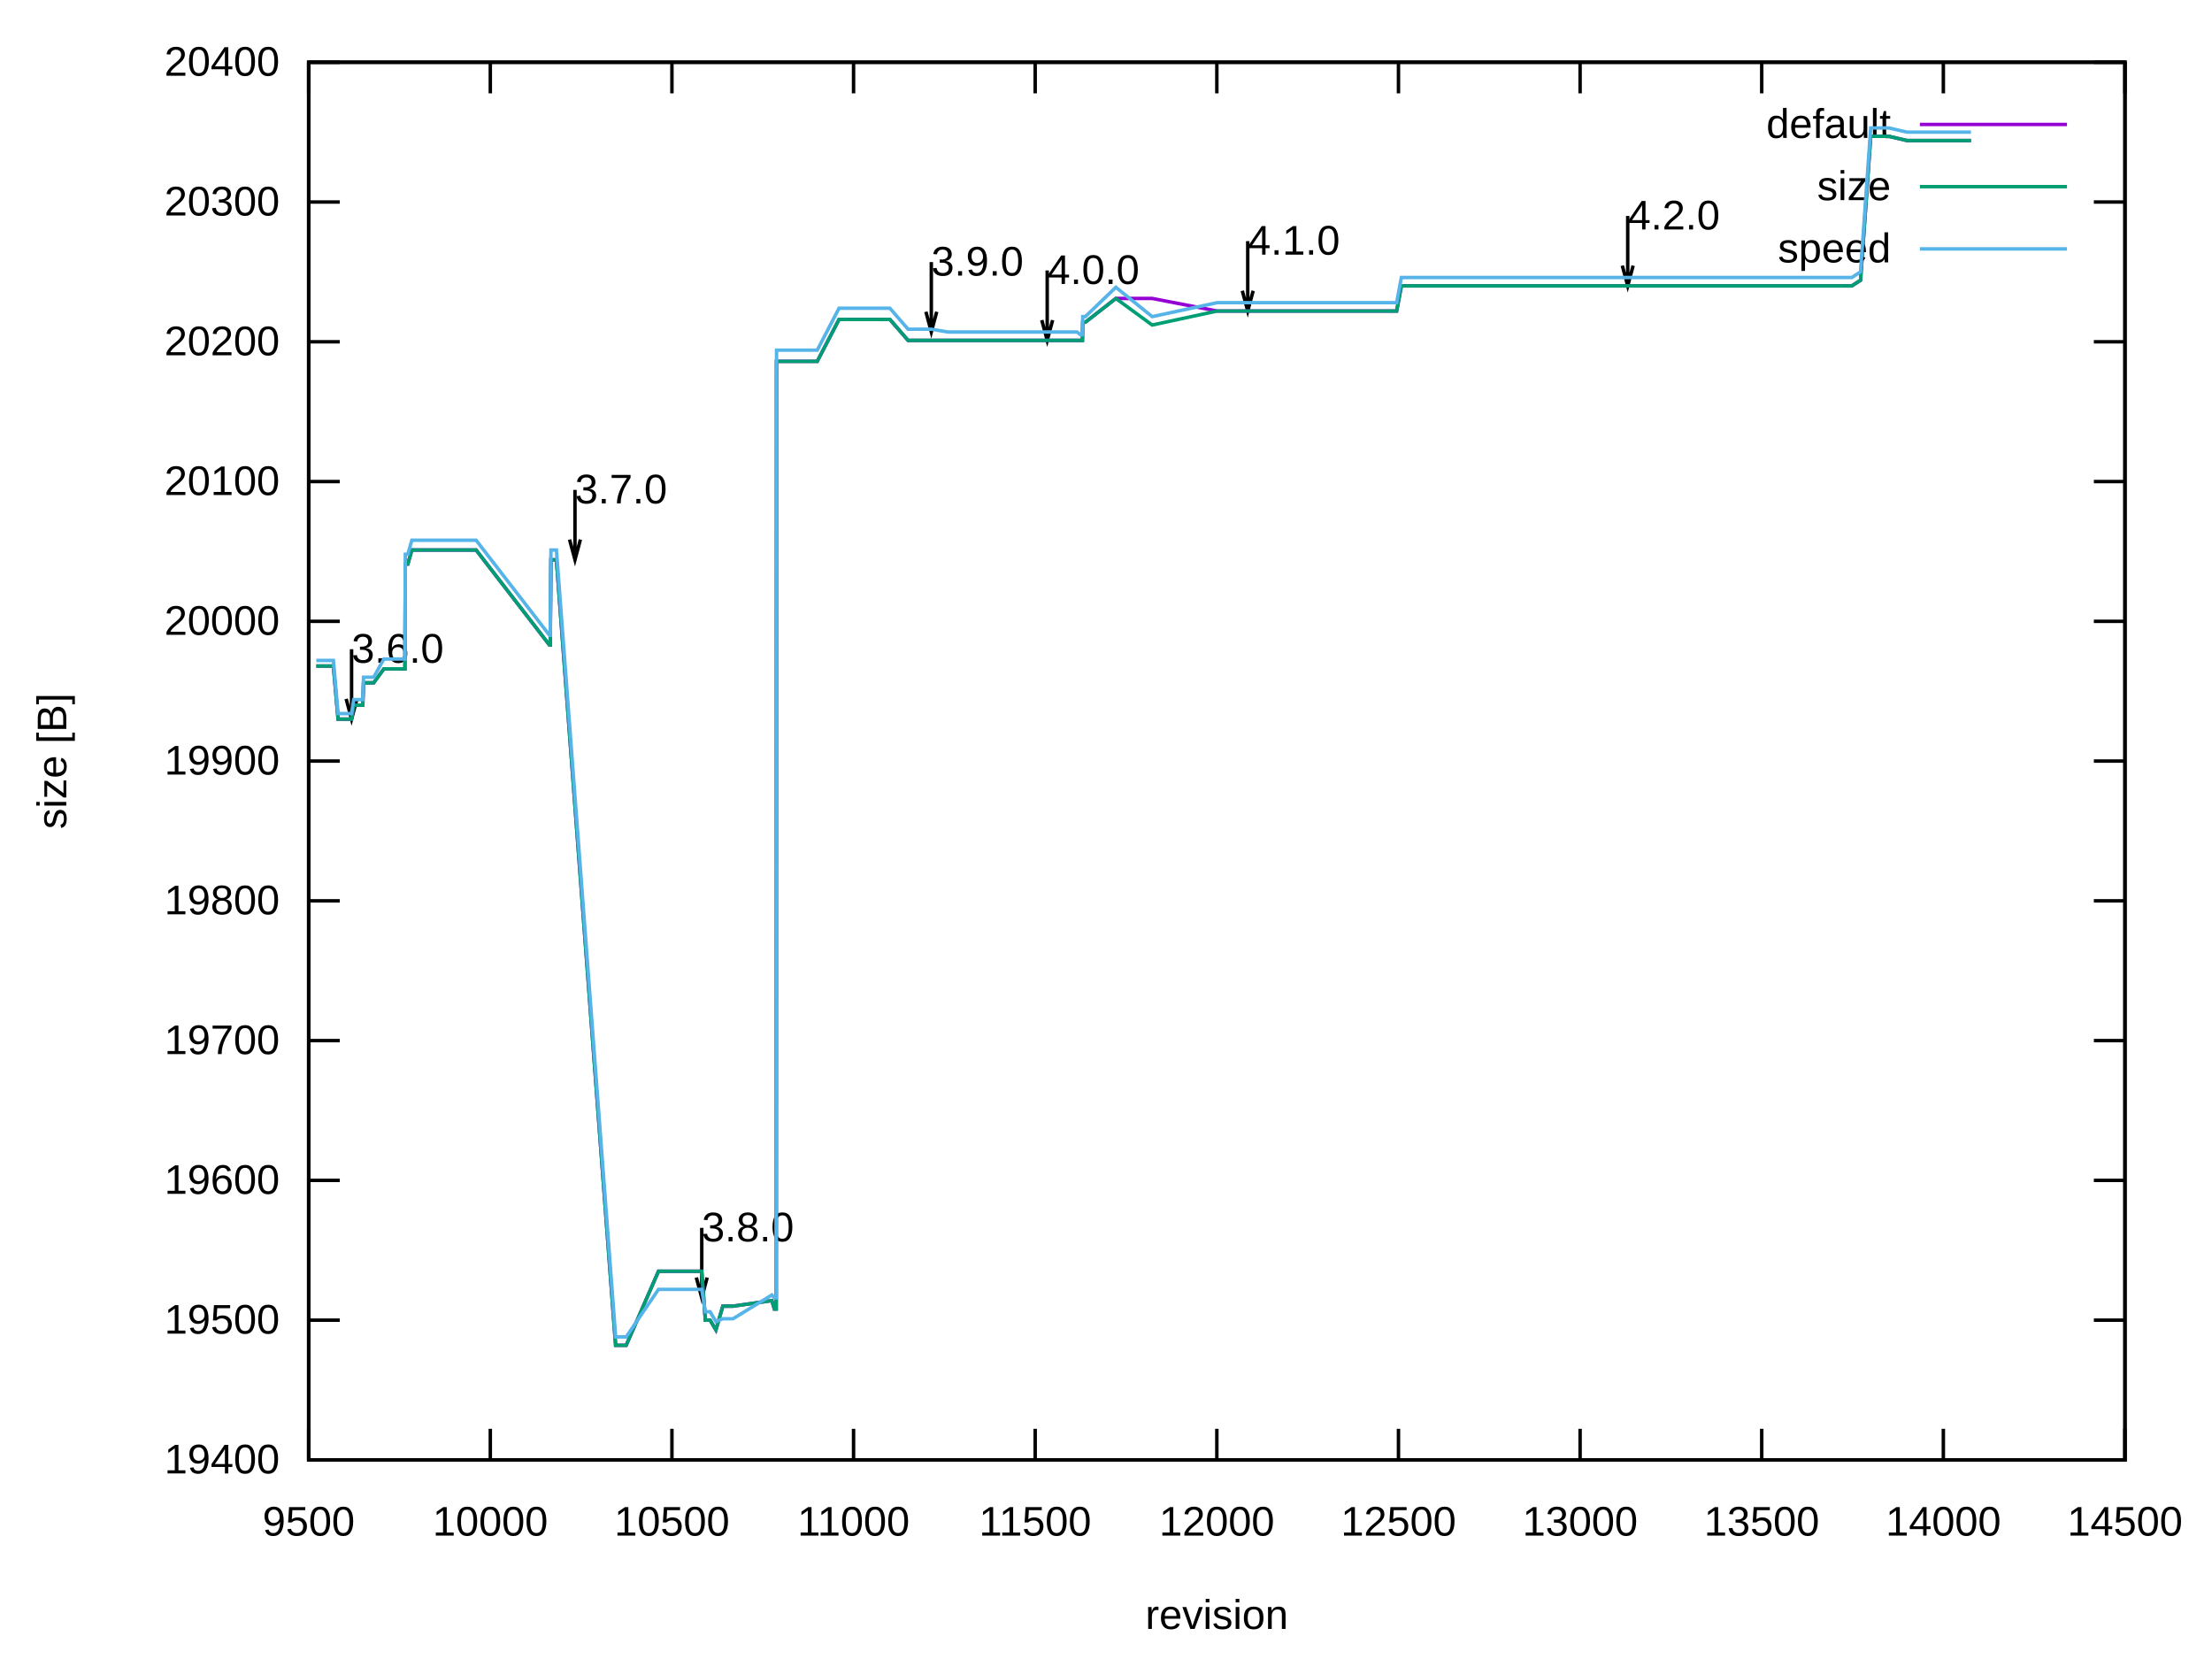
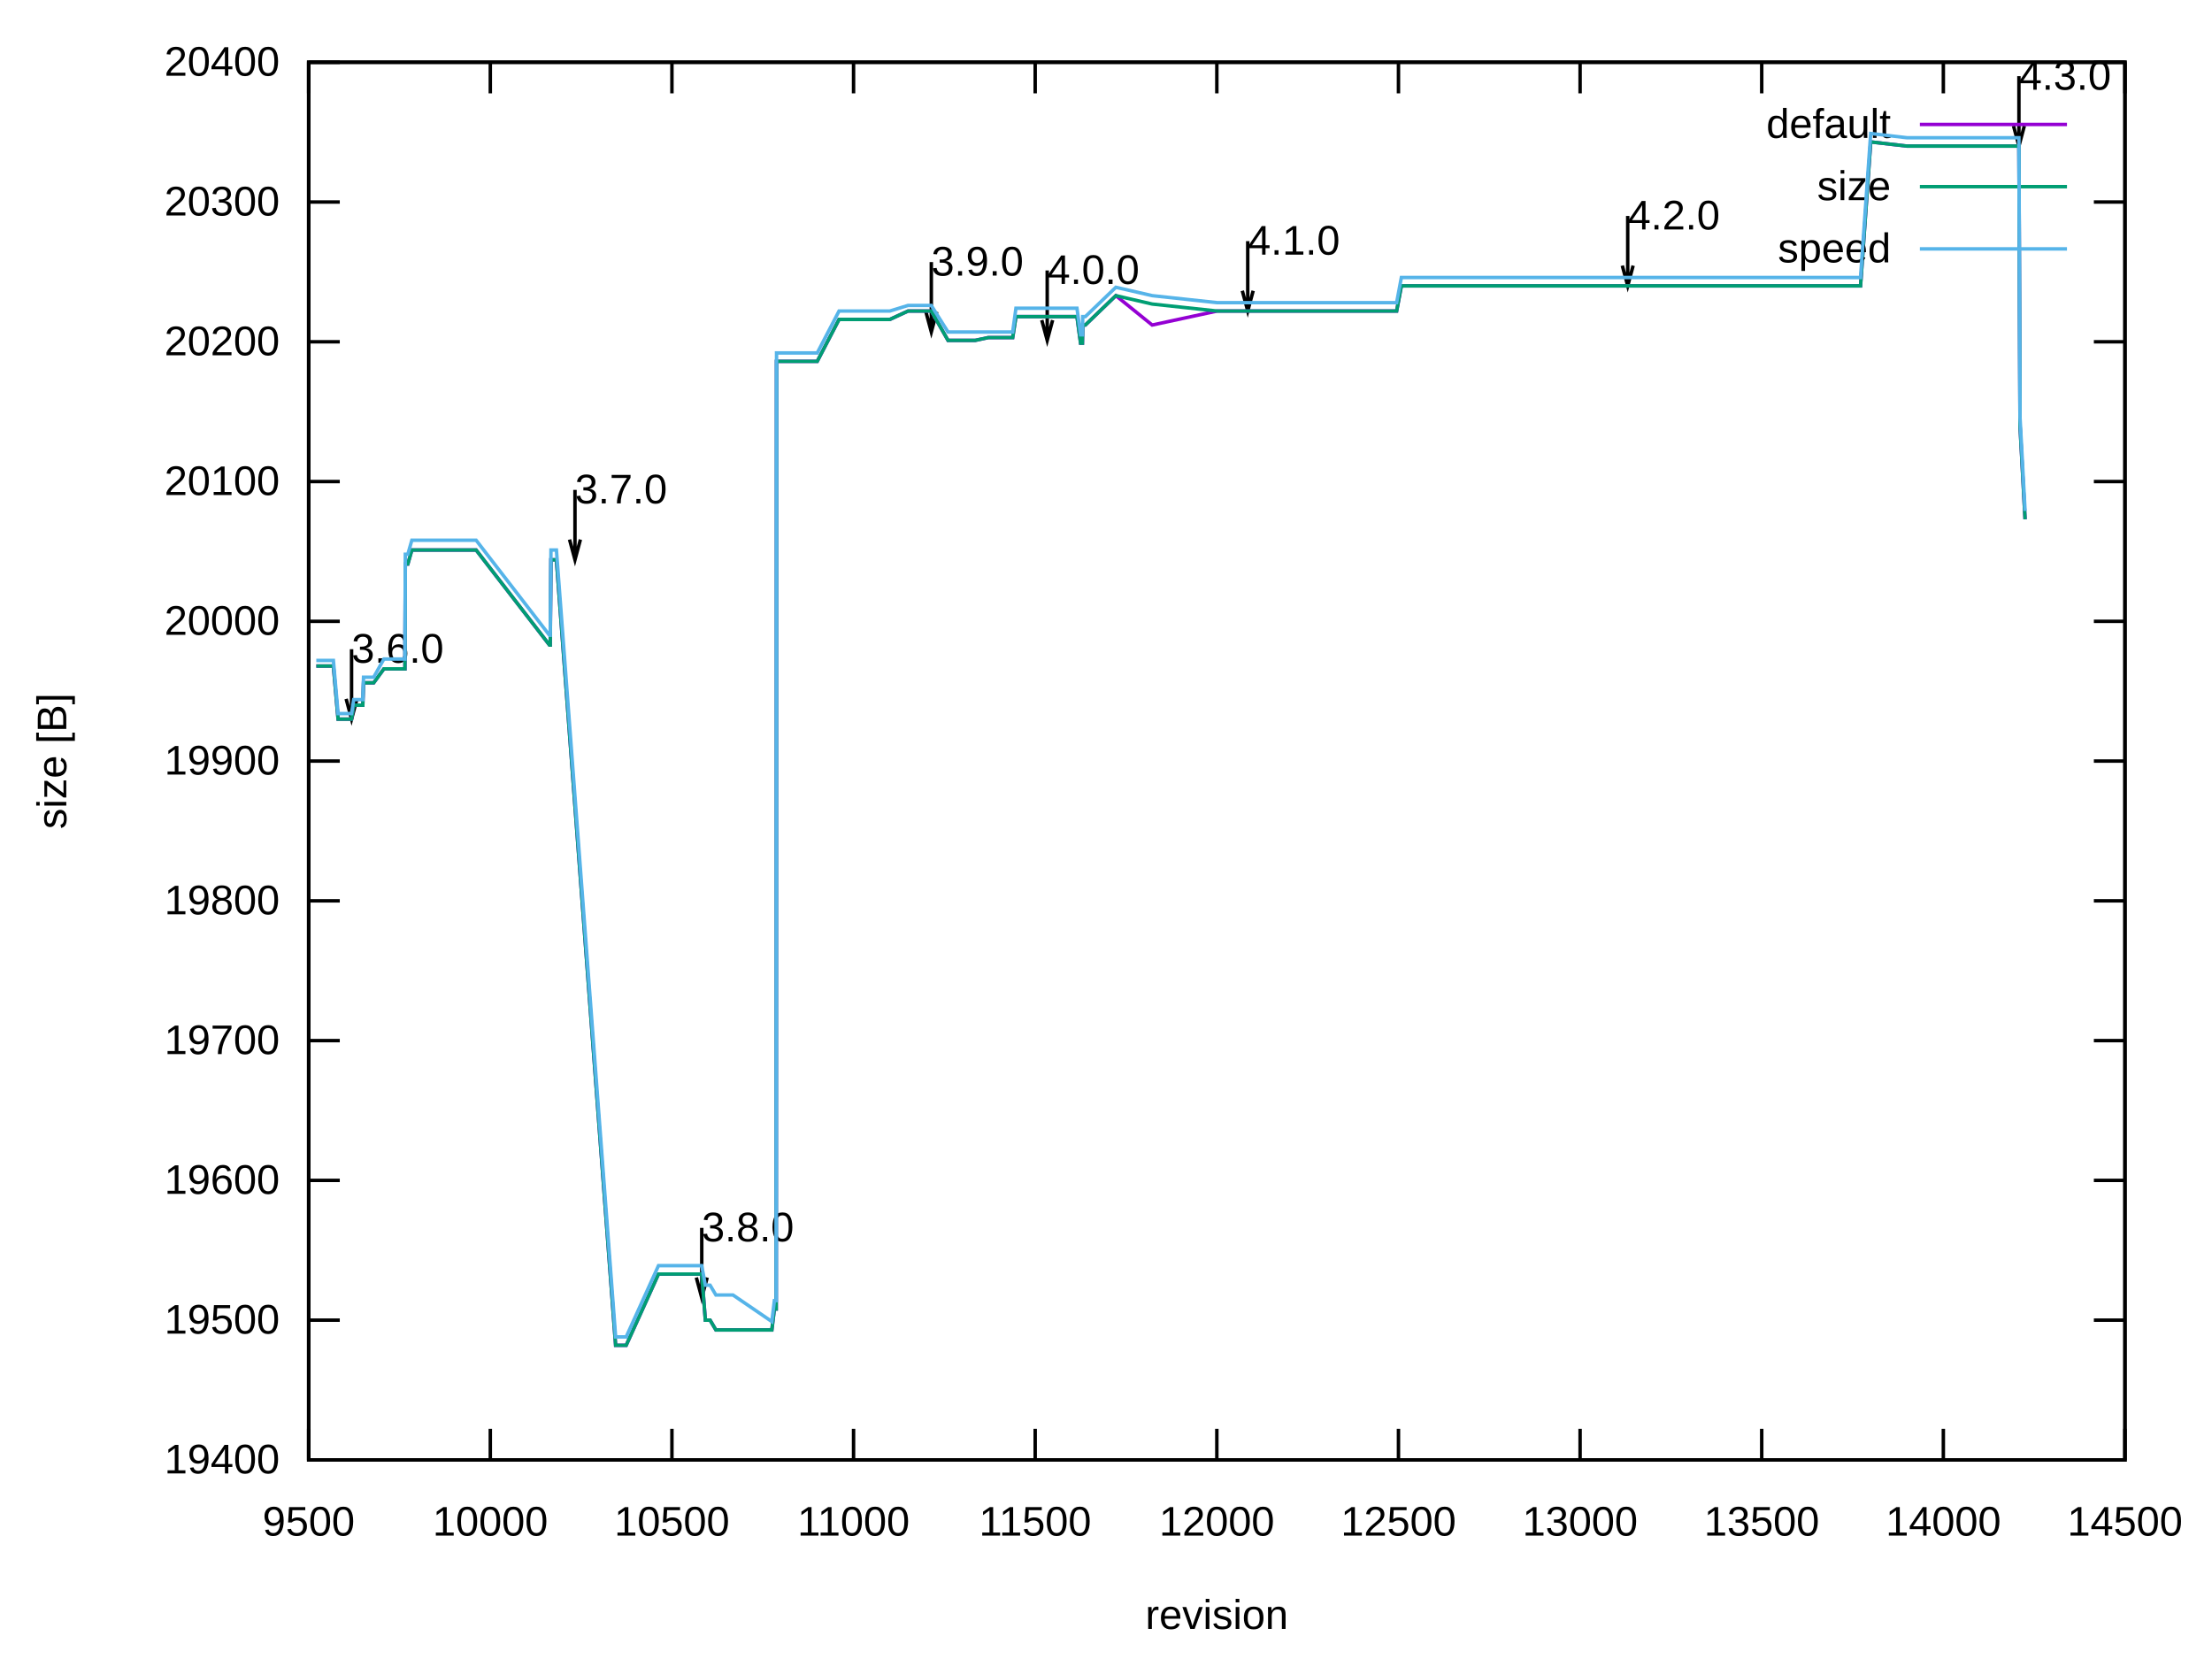
<svg xmlns="http://www.w3.org/2000/svg" xmlns:xlink="http://www.w3.org/1999/xlink" width="640" height="480" viewBox="0 0 640 480">
  <g id="gnuplot_canvas">
    <rect x="0" y="0" width="640" height="480" fill="none" />
    <defs>
      <circle id="gpDot" r="0.5" stroke-width="0.5" stroke="currentColor" />
      <path id="gpPt0" stroke-width="0.222" stroke="currentColor" d="M-1,0 h2 M0,-1 v2" />
      <path id="gpPt1" stroke-width="0.222" stroke="currentColor" d="M-1,-1 L1,1 M1,-1 L-1,1" />
      <path id="gpPt2" stroke-width="0.222" stroke="currentColor" d="M-1,0 L1,0 M0,-1 L0,1 M-1,-1 L1,1 M-1,1 L1,-1" />
      <rect id="gpPt3" stroke-width="0.222" stroke="currentColor" x="-1" y="-1" width="2" height="2" />
      <rect id="gpPt4" stroke-width="0.222" stroke="currentColor" fill="currentColor" x="-1" y="-1" width="2" height="2" />
      <circle id="gpPt5" stroke-width="0.222" stroke="currentColor" cx="0" cy="0" r="1" />
      <use xlink:href="#gpPt5" id="gpPt6" fill="currentColor" stroke="none" />
      <path id="gpPt7" stroke-width="0.222" stroke="currentColor" d="M0,-1.33 L-1.33,0.67 L1.33,0.67 z" />
      <use xlink:href="#gpPt7" id="gpPt8" fill="currentColor" stroke="none" />
      <use xlink:href="#gpPt7" id="gpPt9" stroke="currentColor" transform="rotate(180)" />
      <use xlink:href="#gpPt9" id="gpPt10" fill="currentColor" stroke="none" />
      <use xlink:href="#gpPt3" id="gpPt11" stroke="currentColor" transform="rotate(45)" />
      <use xlink:href="#gpPt11" id="gpPt12" fill="currentColor" stroke="none" />
      <path id="gpPt13" stroke-width="0.222" stroke="currentColor" d="M0,1.330 L1.265,0.411 L0.782,-1.067 L-0.782,-1.076 L-1.265,0.411 z" />
      <use xlink:href="#gpPt13" id="gpPt14" fill="currentColor" stroke="none" />
      <filter id="textbox" filterUnits="objectBoundingBox" x="0" y="0" height="1" width="1">
        <feFlood flood-color="white" flood-opacity="1" result="bgnd" />
        <feComposite in="SourceGraphic" in2="bgnd" operator="atop" />
      </filter>
      <filter id="greybox" filterUnits="objectBoundingBox" x="0" y="0" height="1" width="1">
        <feFlood flood-color="lightgrey" flood-opacity="1" result="grey" />
        <feComposite in="SourceGraphic" in2="grey" operator="atop" />
      </filter>
    </defs>
    <g fill="none" color="white" stroke="currentColor" stroke-width="1.00" stroke-linecap="butt" stroke-linejoin="miter">
</g>
    <g fill="none" color="black" stroke="currentColor" stroke-width="1.00" stroke-linecap="butt" stroke-linejoin="miter">
      <path stroke="black" d="M89.31,422.40 L98.31,422.40 M614.82,422.40 L605.82,422.40  " />
      <g transform="translate(80.92,426.30)" stroke="none" fill="black" font-family="Arial" font-size="12.00" text-anchor="end">
        <text>
          <tspan font-family="Arial"> 19400</tspan>
        </text>
      </g>
    </g>
    <g fill="none" color="black" stroke="currentColor" stroke-width="1.00" stroke-linecap="butt" stroke-linejoin="miter">
      <path stroke="black" d="M89.31,381.96 L98.31,381.96 M614.82,381.96 L605.82,381.96  " />
      <g transform="translate(80.92,385.86)" stroke="none" fill="black" font-family="Arial" font-size="12.00" text-anchor="end">
        <text>
          <tspan font-family="Arial"> 19500</tspan>
        </text>
      </g>
    </g>
    <g fill="none" color="black" stroke="currentColor" stroke-width="1.00" stroke-linecap="butt" stroke-linejoin="miter">
      <path stroke="black" d="M89.31,341.52 L98.31,341.52 M614.82,341.52 L605.82,341.52  " />
      <g transform="translate(80.92,345.42)" stroke="none" fill="black" font-family="Arial" font-size="12.00" text-anchor="end">
        <text>
          <tspan font-family="Arial"> 19600</tspan>
        </text>
      </g>
    </g>
    <g fill="none" color="black" stroke="currentColor" stroke-width="1.00" stroke-linecap="butt" stroke-linejoin="miter">
      <path stroke="black" d="M89.31,301.08 L98.31,301.08 M614.82,301.08 L605.82,301.08  " />
      <g transform="translate(80.92,304.98)" stroke="none" fill="black" font-family="Arial" font-size="12.00" text-anchor="end">
        <text>
          <tspan font-family="Arial"> 19700</tspan>
        </text>
      </g>
    </g>
    <g fill="none" color="black" stroke="currentColor" stroke-width="1.00" stroke-linecap="butt" stroke-linejoin="miter">
      <path stroke="black" d="M89.31,260.64 L98.31,260.64 M614.82,260.64 L605.82,260.64  " />
      <g transform="translate(80.92,264.54)" stroke="none" fill="black" font-family="Arial" font-size="12.00" text-anchor="end">
        <text>
          <tspan font-family="Arial"> 19800</tspan>
        </text>
      </g>
    </g>
    <g fill="none" color="black" stroke="currentColor" stroke-width="1.00" stroke-linecap="butt" stroke-linejoin="miter">
      <path stroke="black" d="M89.31,220.20 L98.31,220.20 M614.82,220.20 L605.82,220.20  " />
      <g transform="translate(80.92,224.10)" stroke="none" fill="black" font-family="Arial" font-size="12.00" text-anchor="end">
        <text>
          <tspan font-family="Arial"> 19900</tspan>
        </text>
      </g>
    </g>
    <g fill="none" color="black" stroke="currentColor" stroke-width="1.00" stroke-linecap="butt" stroke-linejoin="miter">
      <path stroke="black" d="M89.31,179.77 L98.31,179.77 M614.82,179.77 L605.82,179.77  " />
      <g transform="translate(80.92,183.67)" stroke="none" fill="black" font-family="Arial" font-size="12.00" text-anchor="end">
        <text>
          <tspan font-family="Arial"> 20000</tspan>
        </text>
      </g>
    </g>
    <g fill="none" color="black" stroke="currentColor" stroke-width="1.00" stroke-linecap="butt" stroke-linejoin="miter">
      <path stroke="black" d="M89.31,139.33 L98.31,139.33 M614.82,139.33 L605.82,139.33  " />
      <g transform="translate(80.92,143.23)" stroke="none" fill="black" font-family="Arial" font-size="12.00" text-anchor="end">
        <text>
          <tspan font-family="Arial"> 20100</tspan>
        </text>
      </g>
    </g>
    <g fill="none" color="black" stroke="currentColor" stroke-width="1.00" stroke-linecap="butt" stroke-linejoin="miter">
      <path stroke="black" d="M89.31,98.89 L98.31,98.89 M614.82,98.89 L605.82,98.89  " />
      <g transform="translate(80.92,102.79)" stroke="none" fill="black" font-family="Arial" font-size="12.00" text-anchor="end">
        <text>
          <tspan font-family="Arial"> 20200</tspan>
        </text>
      </g>
    </g>
    <g fill="none" color="black" stroke="currentColor" stroke-width="1.00" stroke-linecap="butt" stroke-linejoin="miter">
      <path stroke="black" d="M89.31,58.45 L98.31,58.45 M614.82,58.45 L605.82,58.45  " />
      <g transform="translate(80.92,62.35)" stroke="none" fill="black" font-family="Arial" font-size="12.00" text-anchor="end">
        <text>
          <tspan font-family="Arial"> 20300</tspan>
        </text>
      </g>
    </g>
    <g fill="none" color="black" stroke="currentColor" stroke-width="1.00" stroke-linecap="butt" stroke-linejoin="miter">
      <path stroke="black" d="M89.31,18.01 L98.31,18.01 M614.82,18.01 L605.82,18.01  " />
      <g transform="translate(80.92,21.91)" stroke="none" fill="black" font-family="Arial" font-size="12.00" text-anchor="end">
        <text>
          <tspan font-family="Arial"> 20400</tspan>
        </text>
      </g>
    </g>
    <g fill="none" color="black" stroke="currentColor" stroke-width="1.00" stroke-linecap="butt" stroke-linejoin="miter">
      <path stroke="black" d="M89.31,422.40 L89.31,413.40 M89.31,18.01 L89.31,27.01  " />
      <g transform="translate(89.31,444.30)" stroke="none" fill="black" font-family="Arial" font-size="12.00" text-anchor="middle">
        <text>
          <tspan font-family="Arial"> 9500</tspan>
        </text>
      </g>
    </g>
    <g fill="none" color="black" stroke="currentColor" stroke-width="1.00" stroke-linecap="butt" stroke-linejoin="miter">
      <path stroke="black" d="M141.86,422.40 L141.86,413.40 M141.86,18.01 L141.86,27.01  " />
      <g transform="translate(141.86,444.30)" stroke="none" fill="black" font-family="Arial" font-size="12.00" text-anchor="middle">
        <text>
          <tspan font-family="Arial"> 10000</tspan>
        </text>
      </g>
    </g>
    <g fill="none" color="black" stroke="currentColor" stroke-width="1.00" stroke-linecap="butt" stroke-linejoin="miter">
      <path stroke="black" d="M194.41,422.40 L194.41,413.40 M194.41,18.01 L194.41,27.01  " />
      <g transform="translate(194.41,444.30)" stroke="none" fill="black" font-family="Arial" font-size="12.00" text-anchor="middle">
        <text>
          <tspan font-family="Arial"> 10500</tspan>
        </text>
      </g>
    </g>
    <g fill="none" color="black" stroke="currentColor" stroke-width="1.00" stroke-linecap="butt" stroke-linejoin="miter">
      <path stroke="black" d="M246.96,422.40 L246.96,413.40 M246.96,18.01 L246.96,27.01  " />
      <g transform="translate(246.96,444.30)" stroke="none" fill="black" font-family="Arial" font-size="12.00" text-anchor="middle">
        <text>
          <tspan font-family="Arial"> 11000</tspan>
        </text>
      </g>
    </g>
    <g fill="none" color="black" stroke="currentColor" stroke-width="1.00" stroke-linecap="butt" stroke-linejoin="miter">
      <path stroke="black" d="M299.51,422.40 L299.51,413.40 M299.51,18.01 L299.51,27.01  " />
      <g transform="translate(299.51,444.30)" stroke="none" fill="black" font-family="Arial" font-size="12.00" text-anchor="middle">
        <text>
          <tspan font-family="Arial"> 11500</tspan>
        </text>
      </g>
    </g>
    <g fill="none" color="black" stroke="currentColor" stroke-width="1.00" stroke-linecap="butt" stroke-linejoin="miter">
      <path stroke="black" d="M352.07,422.40 L352.07,413.40 M352.07,18.01 L352.07,27.01  " />
      <g transform="translate(352.07,444.30)" stroke="none" fill="black" font-family="Arial" font-size="12.00" text-anchor="middle">
        <text>
          <tspan font-family="Arial"> 12000</tspan>
        </text>
      </g>
    </g>
    <g fill="none" color="black" stroke="currentColor" stroke-width="1.00" stroke-linecap="butt" stroke-linejoin="miter">
      <path stroke="black" d="M404.62,422.40 L404.62,413.40 M404.62,18.01 L404.62,27.01  " />
      <g transform="translate(404.62,444.30)" stroke="none" fill="black" font-family="Arial" font-size="12.00" text-anchor="middle">
        <text>
          <tspan font-family="Arial"> 12500</tspan>
        </text>
      </g>
    </g>
    <g fill="none" color="black" stroke="currentColor" stroke-width="1.00" stroke-linecap="butt" stroke-linejoin="miter">
      <path stroke="black" d="M457.17,422.40 L457.17,413.40 M457.17,18.01 L457.17,27.01  " />
      <g transform="translate(457.17,444.30)" stroke="none" fill="black" font-family="Arial" font-size="12.00" text-anchor="middle">
        <text>
          <tspan font-family="Arial"> 13000</tspan>
        </text>
      </g>
    </g>
    <g fill="none" color="black" stroke="currentColor" stroke-width="1.00" stroke-linecap="butt" stroke-linejoin="miter">
      <path stroke="black" d="M509.72,422.40 L509.72,413.40 M509.72,18.01 L509.72,27.01  " />
      <g transform="translate(509.72,444.30)" stroke="none" fill="black" font-family="Arial" font-size="12.00" text-anchor="middle">
        <text>
          <tspan font-family="Arial"> 13500</tspan>
        </text>
      </g>
    </g>
    <g fill="none" color="black" stroke="currentColor" stroke-width="1.00" stroke-linecap="butt" stroke-linejoin="miter">
      <path stroke="black" d="M562.27,422.40 L562.27,413.40 M562.27,18.01 L562.27,27.01  " />
      <g transform="translate(562.27,444.30)" stroke="none" fill="black" font-family="Arial" font-size="12.00" text-anchor="middle">
        <text>
          <tspan font-family="Arial"> 14000</tspan>
        </text>
      </g>
    </g>
    <g fill="none" color="black" stroke="currentColor" stroke-width="1.00" stroke-linecap="butt" stroke-linejoin="miter">
      <path stroke="black" d="M614.82,422.40 L614.82,413.40 M614.82,18.01 L614.82,27.01  " />
      <g transform="translate(614.82,444.30)" stroke="none" fill="black" font-family="Arial" font-size="12.00" text-anchor="middle">
        <text>
          <tspan font-family="Arial"> 14500</tspan>
        </text>
      </g>
    </g>
    <g fill="none" color="black" stroke="currentColor" stroke-width="1.00" stroke-linecap="butt" stroke-linejoin="miter">
</g>
    <g fill="none" color="black" stroke="currentColor" stroke-width="1.00" stroke-linecap="butt" stroke-linejoin="miter">
      <path stroke="black" d="M89.31,18.01 L89.31,422.40 L614.82,422.40 L614.82,18.01 L89.31,18.01 Z  " />
      <g transform="translate(101.71,191.75)" stroke="none" fill="black" font-family="Arial" font-size="12.00" text-anchor="start">
        <text>
          <tspan font-family="Arial">3.6.0</tspan>
        </text>
      </g>
      <g transform="translate(166.35,145.65)" stroke="none" fill="black" font-family="Arial" font-size="12.00" text-anchor="start">
        <text>
          <tspan font-family="Arial">3.7.0</tspan>
        </text>
      </g>
      <g transform="translate(203.03,359.17)" stroke="none" fill="black" font-family="Arial" font-size="12.00" text-anchor="start">
        <text>
          <tspan font-family="Arial">3.8.0</tspan>
        </text>
      </g>
      <g transform="translate(269.45,79.74)" stroke="none" fill="black" font-family="Arial" font-size="12.00" text-anchor="start">
        <text>
          <tspan font-family="Arial">3.9.0</tspan>
        </text>
      </g>
      <g transform="translate(302.98,82.16)" stroke="none" fill="black" font-family="Arial" font-size="12.00" text-anchor="start">
        <text>
          <tspan font-family="Arial">4.0.0</tspan>
        </text>
      </g>
      <g transform="translate(361.00,73.67)" stroke="none" fill="black" font-family="Arial" font-size="12.00" text-anchor="start">
        <text>
          <tspan font-family="Arial">4.1.0</tspan>
        </text>
      </g>
      <g transform="translate(470.94,66.39)" stroke="none" fill="black" font-family="Arial" font-size="12.00" text-anchor="start">
        <text>
          <tspan font-family="Arial">4.2.0</tspan>
        </text>
      </g>
-       <path stroke="black" d="M100.15,202.21 L101.72,208.06 L103.29,202.21 M101.72,187.84 L101.72,208.06 M164.79,156.11 L166.36,161.96 L167.93,156.11   M166.36,141.74 L166.36,161.96 M201.47,369.63 L203.04,375.48 L204.61,369.63 M203.04,355.26 L203.04,375.48 M267.89,90.20   L269.46,96.05 L271.03,90.20 M269.46,75.83 L269.46,96.05 M301.42,92.62 L302.99,98.47 L304.56,92.62 M302.99,78.25   L302.99,98.47 M359.44,84.13 L361.01,89.98 L362.58,84.13 M361.01,69.76 L361.01,89.98 M469.38,76.85 L470.95,82.70   L472.52,76.85 M470.95,62.48 L470.95,82.70  " />
+       <g transform="translate(584.13,25.95)" stroke="none" fill="black" font-family="Arial" font-size="12.00" text-anchor="start">
+         <text>
+           <tspan font-family="Arial">4.3.0</tspan>
+         </text>
+       </g>
+       <path stroke="black" d="M100.15,202.21 L101.72,208.06 L103.29,202.21 M101.72,187.84 L101.72,208.06 M164.79,156.11 L166.36,161.96 L167.93,156.11   M166.36,141.74 L166.36,161.96 M201.47,369.63 L203.04,375.48 L204.61,369.63 M203.04,355.26 L203.04,375.48 M267.89,90.20   L269.46,96.05 L271.03,90.20 M269.46,75.83 L269.46,96.05 M301.42,92.62 L302.99,98.47 L304.56,92.62 M302.99,78.25   L302.99,98.47 M359.44,84.13 L361.01,89.98 L362.58,84.13 M361.01,69.76 L361.01,89.98 M469.38,76.85 L470.95,82.70   L472.52,76.85 M470.95,62.48 L470.95,82.70 M582.57,36.41 L584.14,42.26 L585.71,36.41 M584.14,22.04 L584.14,42.26    " />
    </g>
    <g fill="none" color="black" stroke="currentColor" stroke-width="1.00" stroke-linecap="butt" stroke-linejoin="miter">
      <g transform="translate(19.18,220.21) rotate(270)" stroke="none" fill="black" font-family="Arial" font-size="12.00" text-anchor="middle">
        <text>
          <tspan font-family="Arial">size [B]</tspan>
        </text>
      </g>
    </g>
    <g fill="none" color="black" stroke="currentColor" stroke-width="1.00" stroke-linecap="butt" stroke-linejoin="miter">
      <g transform="translate(352.06,471.30)" stroke="none" fill="black" font-family="Arial" font-size="12.00" text-anchor="middle">
        <text>
          <tspan font-family="Arial">revision</tspan>
        </text>
      </g>
    </g>
    <g fill="none" color="black" stroke="currentColor" stroke-width="1.00" stroke-linecap="butt" stroke-linejoin="miter">
</g>
    <g id="gnuplot_plot_1">
      <g fill="none" color="black" stroke="currentColor" stroke-width="1.00" stroke-linecap="butt" stroke-linejoin="miter">
        <g transform="translate(547.09,39.91)" stroke="none" fill="black" font-family="Arial" font-size="12.00" text-anchor="end">
          <text>
            <tspan font-family="Arial">default</tspan>
          </text>
        </g>
      </g>
      <g fill="none" color="black" stroke="currentColor" stroke-width="1.00" stroke-linecap="butt" stroke-linejoin="miter">
-         <path stroke="rgb(148,   0, 211)" d="M555.48,36.01 L598.04,36.01 M91.52,192.71 L93.51,192.71 L94.57,192.71 L96.46,192.71 L97.82,208.07 L98.66,208.07   L99.40,208.07 L99.93,208.07 L100.03,208.07 L100.14,208.07 L100.24,208.07 L101.71,208.07 L102.34,204.03 L103.18,204.03   L103.50,204.03 L103.60,204.03 L103.71,204.03 L103.81,204.03 L104.02,204.03 L104.55,204.03 L104.65,204.03 L104.97,204.03   L105.18,197.56 L105.39,197.56 L105.50,197.56 L106.02,197.56 L106.34,197.56 L106.55,197.56 L106.65,197.56 L106.76,197.56   L108.12,197.56 L111.07,193.52 L113.48,193.52 L114.53,193.52 L115.27,193.52 L115.69,193.52 L116.74,193.52 L117.06,193.52   L117.16,193.52 L117.27,163.19 L117.37,163.19 L118.00,163.19 L119.16,159.14 L119.79,159.14 L119.89,159.14 L120.10,159.14   L120.53,159.14 L121.16,159.14 L121.58,159.14 L121.68,159.14 L122.42,159.14 L122.73,159.14 L122.84,159.14 L122.94,159.14   L123.99,159.14 L124.20,159.14 L124.62,159.14 L129.14,159.14 L136.50,159.14 L136.92,159.14 L137.13,159.14 L137.24,159.14   L137.76,159.14 L158.99,186.64 L159.20,186.64 L159.41,161.97 L160.15,161.97 L160.88,161.97 L160.99,161.97 L178.12,389.24   L178.54,389.24 L178.65,389.24 L180.33,389.24 L180.43,389.24 L181.17,389.24 L190.52,367.81 L193.89,367.81 L195.46,367.81   L198.62,367.81 L200.51,367.81 L203.03,367.81 L204.08,381.96 L205.03,381.96 L205.45,381.96 L207.13,384.79 L209.13,377.92   L209.65,377.92 L210.81,377.92 L211.23,377.92 L212.07,377.92 L223.32,376.30 L224.05,378.73 L224.47,378.73 L224.58,378.73   L224.68,104.55 L224.89,104.55 L225.94,104.55 L236.45,104.55 L242.76,92.42 L244.23,92.42 L256.11,92.42 L257.47,92.42   L262.73,98.48 L269.45,98.48 L274.29,98.48 L281.65,98.48 L282.17,98.48 L285.96,98.48 L292.68,98.48 L293.00,98.48   L293.94,98.48 L300.25,98.48 L300.46,98.48 L302.98,98.48 L308.55,98.48 L311.50,98.48 L311.60,98.48 L312.65,98.48   L313.18,98.48 L313.28,93.23 L313.91,93.23 L314.02,93.23 L322.85,86.35 L333.36,86.35 L352.17,89.99 L357.95,89.99   L361.00,89.99 L362.36,89.99 L362.58,89.99 L362.79,89.99 L363.21,89.99 L363.52,89.99 L364.05,89.99 L393.26,89.99   L395.68,89.99 L397.26,89.99 L399.36,89.99 L400.83,89.99 L403.35,89.99 L404.09,89.99 L405.46,82.71 L419.54,82.71   L422.80,82.71 L424.48,82.71 L424.80,82.71 L430.47,82.71 L434.46,82.71 L435.62,82.71 L438.98,82.71 L442.66,82.71   L444.03,82.71 L445.71,82.71 L446.66,82.71 L453.91,82.71 L470.94,82.71 L478.19,82.71 L488.70,82.71 L509.19,82.71   L529.58,82.71 L530.63,82.71 L531.68,82.71 L535.78,82.71 L538.31,81.09 L541.25,39.44 L542.30,39.44 L542.40,39.44   L542.83,39.44 L543.35,39.44 L545.45,39.44 L546.50,39.44 L551.76,40.66 L562.27,40.66 L570.26,40.66  " />
+         <path stroke="rgb(148,   0, 211)" d="M555.48,36.01 L598.04,36.01 M91.52,192.71 L93.51,192.71 L94.57,192.71 L96.46,192.71 L97.82,208.07 L98.66,208.07   L99.40,208.07 L99.93,208.07 L100.03,208.07 L100.14,208.07 L100.24,208.07 L101.71,208.07 L102.34,204.03 L103.18,204.03   L103.50,204.03 L103.60,204.03 L103.71,204.03 L103.81,204.03 L104.02,204.03 L104.55,204.03 L104.65,204.03 L104.97,204.03   L105.18,197.56 L105.39,197.56 L105.50,197.56 L106.02,197.56 L106.34,197.56 L106.55,197.56 L106.65,197.56 L106.76,197.56   L108.12,197.56 L111.07,193.52 L113.48,193.52 L114.53,193.52 L115.27,193.52 L115.69,193.52 L116.74,193.52 L117.06,193.52   L117.16,193.52 L117.27,163.19 L117.37,163.19 L118.00,163.19 L119.16,159.14 L119.79,159.14 L119.89,159.14 L120.10,159.14   L120.53,159.14 L121.16,159.14 L121.58,159.14 L121.68,159.14 L122.42,159.14 L122.73,159.14 L122.84,159.14 L122.94,159.14   L123.99,159.14 L124.20,159.14 L124.62,159.14 L129.14,159.14 L136.50,159.14 L136.92,159.14 L137.13,159.14 L137.24,159.14   L137.76,159.14 L158.99,186.64 L159.20,186.64 L159.41,161.97 L160.15,161.97 L160.88,161.97 L160.99,161.97 L178.12,389.24   L178.54,389.24 L178.65,389.24 L180.33,389.24 L180.43,389.24 L181.17,389.24 L190.52,368.62 L193.89,368.62 L195.46,368.62   L198.62,368.62 L200.51,368.62 L203.03,368.62 L204.08,381.96 L205.03,381.96 L205.45,381.96 L207.13,384.79 L209.13,384.79   L209.65,384.79 L210.81,384.79 L211.23,384.79 L212.07,384.79 L223.32,384.79 L224.05,378.73 L224.47,378.73 L224.58,378.73   L224.68,104.55 L224.89,104.55 L225.94,104.55 L236.45,104.55 L242.76,92.42 L244.23,92.42 L256.11,92.42 L257.47,92.42   L262.73,89.99 L269.45,89.99 L274.29,98.48 L281.65,98.48 L282.17,98.48 L285.96,97.67 L292.68,97.67 L293.00,97.67   L293.94,91.61 L300.25,91.61 L300.46,91.61 L302.98,91.61 L308.55,91.61 L311.50,91.61 L311.60,91.61 L312.65,99.29   L313.18,99.29 L313.28,94.04 L313.91,94.04 L314.02,94.04 L322.85,85.54 L333.36,94.04 L352.17,89.99 L357.95,89.99   L361.00,89.99 L362.36,89.99 L362.58,89.99 L362.79,89.99 L363.21,89.99 L363.52,89.99 L364.05,89.99 L393.26,89.99   L395.68,89.99 L397.26,89.99 L399.36,89.99 L400.83,89.99 L403.35,89.99 L404.09,89.99 L405.46,82.71 L419.54,82.71   L422.80,82.71 L424.48,82.71 L424.80,82.71 L430.47,82.71 L434.46,82.71 L435.62,82.71 L438.98,82.71 L442.66,82.71   L444.03,82.71 L445.71,82.71 L446.66,82.71 L453.91,82.71 L470.94,82.71 L478.19,82.71 L488.70,82.71 L509.19,82.71   L529.58,82.71 L530.63,82.71 L531.68,82.71 L535.78,82.71 L538.31,82.71 L541.25,41.06 L551.76,42.27 L562.27,42.27   L581.61,42.27 L584.13,42.27 L584.45,123.15 L585.92,150.25  " />
      </g>
    </g>
    <g id="gnuplot_plot_2">
      <g fill="none" color="black" stroke="currentColor" stroke-width="1.00" stroke-linecap="butt" stroke-linejoin="miter">
        <g transform="translate(547.09,57.91)" stroke="none" fill="black" font-family="Arial" font-size="12.00" text-anchor="end">
          <text>
            <tspan font-family="Arial">size</tspan>
          </text>
        </g>
      </g>
      <g fill="none" color="black" stroke="currentColor" stroke-width="1.00" stroke-linecap="butt" stroke-linejoin="miter">
-         <path stroke="rgb(  0, 158, 115)" d="M555.48,54.01 L598.04,54.01 M91.52,192.71 L93.51,192.71 L94.57,192.71 L96.46,192.71 L97.82,208.07 L98.66,208.07   L99.40,208.07 L99.93,208.07 L100.03,208.07 L100.14,208.07 L100.24,208.07 L101.71,208.07 L102.34,204.03 L103.18,204.03   L103.50,204.03 L103.60,204.03 L103.71,204.03 L103.81,204.03 L104.02,204.03 L104.55,204.03 L104.65,204.03 L104.97,204.03   L105.18,197.56 L105.39,197.56 L105.50,197.56 L106.02,197.56 L106.34,197.56 L106.55,197.56 L106.65,197.56 L106.76,197.56   L108.12,197.56 L111.07,193.52 L113.48,193.52 L114.53,193.52 L115.27,193.52 L115.69,193.52 L116.74,193.52 L117.06,193.52   L117.16,193.52 L117.27,163.19 L117.37,163.19 L118.00,163.19 L119.16,159.14 L119.79,159.14 L119.89,159.14 L120.10,159.14   L120.53,159.14 L121.16,159.14 L121.58,159.14 L121.68,159.14 L122.42,159.14 L122.73,159.14 L122.84,159.14 L122.94,159.14   L123.99,159.14 L124.20,159.14 L124.62,159.14 L129.14,159.14 L136.50,159.14 L136.92,159.14 L137.13,159.14 L137.24,159.14   L137.76,159.14 L158.99,186.64 L159.20,186.64 L159.41,161.97 L160.15,161.97 L160.88,161.97 L160.99,161.97 L178.12,389.24   L178.54,389.24 L178.65,389.24 L180.33,389.24 L180.43,389.24 L181.17,389.24 L190.52,367.81 L193.89,367.81 L195.46,367.81   L198.62,367.81 L200.51,367.81 L203.03,367.81 L204.08,381.96 L205.03,381.96 L205.45,381.96 L207.13,384.79 L209.13,377.92   L209.65,377.92 L210.81,377.92 L211.23,377.92 L212.07,377.92 L223.32,376.30 L224.05,378.73 L224.47,378.73 L224.58,378.73   L224.68,104.55 L224.89,104.55 L225.94,104.55 L236.45,104.55 L242.76,92.42 L244.23,92.42 L256.11,92.42 L257.47,92.42   L262.73,98.48 L269.45,98.48 L274.29,98.48 L281.65,98.48 L282.17,98.48 L285.96,98.48 L292.68,98.48 L293.00,98.48   L293.94,98.48 L300.25,98.48 L300.46,98.48 L302.98,98.48 L308.55,98.48 L311.50,98.48 L311.60,98.48 L312.65,98.48   L313.18,98.48 L313.28,93.23 L313.91,93.23 L314.02,93.23 L322.85,86.35 L333.36,94.04 L352.17,89.99 L357.95,89.99   L361.00,89.99 L362.36,89.99 L362.58,89.99 L362.79,89.99 L363.21,89.99 L363.52,89.99 L364.05,89.99 L393.26,89.99   L395.68,89.99 L397.26,89.99 L399.36,89.99 L400.83,89.99 L403.35,89.99 L404.09,89.99 L405.46,82.71 L419.54,82.71   L422.80,82.71 L424.48,82.71 L424.80,82.71 L430.47,82.71 L434.46,82.71 L435.62,82.71 L438.98,82.71 L442.66,82.71   L444.03,82.71 L445.71,82.71 L446.66,82.71 L453.91,82.71 L470.94,82.71 L478.19,82.71 L488.70,82.71 L509.19,82.71   L529.58,82.71 L530.63,82.71 L531.68,82.71 L535.78,82.71 L538.31,81.09 L541.25,39.44 L542.30,39.44 L542.40,39.44   L542.83,39.44 L543.35,39.44 L545.45,39.44 L546.50,39.44 L551.76,40.66 L562.27,40.66 L570.26,40.66  " />
+         <path stroke="rgb(  0, 158, 115)" d="M555.48,54.01 L598.04,54.01 M91.52,192.71 L93.51,192.71 L94.57,192.71 L96.46,192.71 L97.82,208.07 L98.66,208.07   L99.40,208.07 L99.93,208.07 L100.03,208.07 L100.14,208.07 L100.24,208.07 L101.71,208.07 L102.34,204.03 L103.18,204.03   L103.50,204.03 L103.60,204.03 L103.71,204.03 L103.81,204.03 L104.02,204.03 L104.55,204.03 L104.65,204.03 L104.97,204.03   L105.18,197.56 L105.39,197.56 L105.50,197.56 L106.02,197.56 L106.34,197.56 L106.55,197.56 L106.65,197.56 L106.76,197.56   L108.12,197.56 L111.07,193.52 L113.48,193.52 L114.53,193.52 L115.27,193.52 L115.69,193.52 L116.74,193.52 L117.06,193.52   L117.16,193.52 L117.27,163.19 L117.37,163.19 L118.00,163.19 L119.16,159.14 L119.79,159.14 L119.89,159.14 L120.10,159.14   L120.53,159.14 L121.16,159.14 L121.58,159.14 L121.68,159.14 L122.42,159.14 L122.73,159.14 L122.84,159.14 L122.94,159.14   L123.99,159.14 L124.20,159.14 L124.62,159.14 L129.14,159.14 L136.50,159.14 L136.92,159.14 L137.13,159.14 L137.24,159.14   L137.76,159.14 L158.99,186.64 L159.20,186.64 L159.41,161.97 L160.15,161.97 L160.88,161.97 L160.99,161.97 L178.12,389.24   L178.54,389.24 L178.65,389.24 L180.33,389.24 L180.43,389.24 L181.17,389.24 L190.52,368.62 L193.89,368.62 L195.46,368.62   L198.62,368.62 L200.51,368.62 L203.03,368.62 L204.08,381.96 L205.03,381.96 L205.45,381.96 L207.13,384.79 L209.13,384.79   L209.65,384.79 L210.81,384.79 L211.23,384.79 L212.07,384.79 L223.32,384.79 L224.05,378.73 L224.47,378.73 L224.58,378.73   L224.68,104.55 L224.89,104.55 L225.94,104.55 L236.45,104.55 L242.76,92.42 L244.23,92.42 L256.11,92.42 L257.47,92.42   L262.73,89.99 L269.45,89.99 L274.29,98.48 L281.65,98.48 L282.17,98.48 L285.96,97.67 L292.68,97.67 L293.00,97.67   L293.94,91.61 L300.25,91.61 L300.46,91.61 L302.98,91.61 L308.55,91.61 L311.50,91.61 L311.60,91.61 L312.65,99.29   L313.18,99.29 L313.28,94.04 L313.91,94.04 L314.02,94.04 L322.85,85.54 L333.36,87.97 L352.17,89.99 L357.95,89.99   L361.00,89.99 L362.36,89.99 L362.58,89.99 L362.79,89.99 L363.21,89.99 L363.52,89.99 L364.05,89.99 L393.26,89.99   L395.68,89.99 L397.26,89.99 L399.36,89.99 L400.83,89.99 L403.35,89.99 L404.09,89.99 L405.46,82.71 L419.54,82.71   L422.80,82.71 L424.48,82.71 L424.80,82.71 L430.47,82.71 L434.46,82.71 L435.62,82.71 L438.98,82.71 L442.66,82.71   L444.03,82.71 L445.71,82.71 L446.66,82.71 L453.91,82.71 L470.94,82.71 L478.19,82.71 L488.70,82.71 L509.19,82.71   L529.58,82.71 L530.63,82.71 L531.68,82.71 L535.78,82.71 L538.31,82.71 L541.25,41.06 L551.76,42.27 L562.27,42.27   L581.61,42.27 L584.13,42.27 L584.45,123.15 L585.92,150.25  " />
      </g>
    </g>
    <g id="gnuplot_plot_3">
      <g fill="none" color="black" stroke="currentColor" stroke-width="1.00" stroke-linecap="butt" stroke-linejoin="miter">
        <g transform="translate(547.09,75.91)" stroke="none" fill="black" font-family="Arial" font-size="12.00" text-anchor="end">
          <text>
            <tspan font-family="Arial">speed</tspan>
          </text>
        </g>
      </g>
      <g fill="none" color="black" stroke="currentColor" stroke-width="1.00" stroke-linecap="butt" stroke-linejoin="miter">
-         <path stroke="rgb( 86, 180, 233)" d="M555.48,72.01 L598.04,72.01 M91.52,191.09 L93.51,191.09 L94.57,191.09 L96.46,191.09 L97.82,206.46 L98.66,206.46   L99.40,206.46 L99.93,206.46 L100.03,206.46 L100.14,206.46 L100.24,206.46 L101.71,206.46 L102.34,202.41 L103.18,202.41   L103.50,202.41 L103.60,202.41 L103.71,202.41 L103.81,202.41 L104.02,202.41 L104.55,202.41 L104.65,202.41 L104.97,202.41   L105.18,195.94 L105.39,195.94 L105.50,195.94 L106.02,195.94 L106.34,195.94 L106.55,195.94 L106.65,195.94 L106.76,195.94   L108.12,195.94 L111.07,190.68 L113.48,190.68 L114.53,190.68 L115.27,190.68 L115.69,190.68 L116.74,190.68 L117.06,190.68   L117.16,190.68 L117.27,160.36 L117.37,160.36 L118.00,160.36 L119.16,156.31 L119.79,156.31 L119.89,156.31 L120.10,156.31   L120.53,156.31 L121.16,156.31 L121.58,156.31 L121.68,156.31 L122.42,156.31 L122.73,156.31 L122.84,156.31 L122.94,156.31   L123.99,156.31 L124.20,156.31 L124.62,156.31 L129.14,156.31 L136.50,156.31 L136.92,156.31 L137.13,156.31 L137.24,156.31   L137.76,156.31 L158.99,183.81 L159.20,183.81 L159.41,159.14 L160.15,159.14 L160.88,159.14 L160.99,159.14 L178.12,386.81   L178.54,386.81 L178.65,386.81 L180.33,386.81 L180.43,386.81 L181.17,386.81 L190.52,373.06 L193.89,373.06 L195.46,373.06   L198.62,373.06 L200.51,373.06 L203.03,373.06 L204.08,379.53 L205.03,379.53 L205.45,379.53 L207.13,382.37 L209.13,381.56   L209.65,381.56 L210.81,381.56 L211.23,381.56 L212.07,381.56 L223.32,374.68 L224.05,375.49 L224.47,375.49 L224.58,375.49   L224.68,101.31 L224.89,101.31 L225.94,101.31 L236.45,101.31 L242.76,89.18 L244.23,89.18 L256.11,89.18 L257.47,89.18   L262.73,95.25 L269.45,95.25 L274.29,96.06 L281.65,96.06 L282.17,96.06 L285.96,96.06 L292.68,96.06 L293.00,96.06   L293.94,96.06 L300.25,96.06 L300.46,96.06 L302.98,96.06 L308.55,96.06 L311.50,96.06 L311.60,96.06 L312.65,96.87   L313.18,96.87 L313.28,91.61 L313.91,91.61 L314.02,91.61 L322.85,83.12 L333.36,91.61 L352.17,87.57 L357.95,87.57   L361.00,87.57 L362.36,87.57 L362.58,87.57 L362.79,87.57 L363.21,87.57 L363.52,87.57 L364.05,87.57 L393.26,87.57   L395.68,87.57 L397.26,87.57 L399.36,87.57 L400.83,87.57 L403.35,87.57 L404.09,87.57 L405.46,80.29 L419.54,80.29   L422.80,80.29 L424.48,80.29 L424.80,80.29 L430.47,80.29 L434.46,80.29 L435.62,80.29 L438.98,80.29 L442.66,80.29   L444.03,80.29 L445.71,80.29 L446.66,80.29 L453.91,80.29 L470.94,80.29 L478.19,80.29 L488.70,80.29 L509.19,80.29   L529.58,80.29 L530.63,80.29 L531.68,80.29 L535.78,80.29 L538.31,78.67 L541.25,37.02 L542.30,37.02 L542.40,37.02   L542.83,37.02 L543.35,37.02 L545.45,37.02 L546.50,37.02 L551.76,38.23 L562.27,38.23 L570.26,38.23  " />
+         <path stroke="rgb( 86, 180, 233)" d="M555.48,72.01 L598.04,72.01 M91.52,191.09 L93.51,191.09 L94.57,191.09 L96.46,191.09 L97.82,206.46 L98.66,206.46   L99.40,206.46 L99.93,206.46 L100.03,206.46 L100.14,206.46 L100.24,206.46 L101.71,206.46 L102.34,202.41 L103.18,202.41   L103.50,202.41 L103.60,202.41 L103.71,202.41 L103.81,202.41 L104.02,202.41 L104.55,202.41 L104.65,202.41 L104.97,202.41   L105.18,195.94 L105.39,195.94 L105.50,195.94 L106.02,195.94 L106.34,195.94 L106.55,195.94 L106.65,195.94 L106.76,195.94   L108.12,195.94 L111.07,190.68 L113.48,190.68 L114.53,190.68 L115.27,190.68 L115.69,190.68 L116.74,190.68 L117.06,190.68   L117.16,190.68 L117.27,160.36 L117.37,160.36 L118.00,160.36 L119.16,156.31 L119.79,156.31 L119.89,156.31 L120.10,156.31   L120.53,156.31 L121.16,156.31 L121.58,156.31 L121.68,156.31 L122.42,156.31 L122.73,156.31 L122.84,156.31 L122.94,156.31   L123.99,156.31 L124.20,156.31 L124.62,156.31 L129.14,156.31 L136.50,156.31 L136.92,156.31 L137.13,156.31 L137.24,156.31   L137.76,156.31 L158.99,183.81 L159.20,183.81 L159.41,159.14 L160.15,159.14 L160.88,159.14 L160.99,159.14 L178.12,386.81   L178.54,386.81 L178.65,386.81 L180.33,386.81 L180.43,386.81 L181.17,386.81 L190.52,366.19 L193.89,366.19 L195.46,366.19   L198.62,366.19 L200.51,366.19 L203.03,366.19 L204.08,371.85 L205.03,371.85 L205.45,371.85 L207.13,374.68 L209.13,374.68   L209.65,374.68 L210.81,374.68 L211.23,374.68 L212.07,374.68 L223.32,382.37 L224.05,376.30 L224.47,376.30 L224.58,376.30   L224.68,102.12 L224.89,102.12 L225.94,102.12 L236.45,102.12 L242.76,89.99 L244.23,89.99 L256.11,89.99 L257.47,89.99   L262.73,88.37 L269.45,88.37 L274.29,96.06 L281.65,96.06 L282.17,96.06 L285.96,96.06 L292.68,96.06 L293.00,96.06   L293.94,89.18 L300.25,89.18 L300.46,89.18 L302.98,89.18 L308.55,89.18 L311.50,89.18 L311.60,89.18 L312.65,96.87   L313.18,96.87 L313.28,91.61 L313.91,91.61 L314.02,91.61 L322.85,83.12 L333.36,85.54 L352.17,87.57 L357.95,87.57   L361.00,87.57 L362.36,87.57 L362.58,87.57 L362.79,87.57 L363.21,87.57 L363.52,87.57 L364.05,87.57 L393.26,87.57   L395.68,87.57 L397.26,87.57 L399.36,87.57 L400.83,87.57 L403.35,87.57 L404.09,87.57 L405.46,80.29 L419.54,80.29   L422.80,80.29 L424.48,80.29 L424.80,80.29 L430.47,80.29 L434.46,80.29 L435.62,80.29 L438.98,80.29 L442.66,80.29   L444.03,80.29 L445.71,80.29 L446.66,80.29 L453.91,80.29 L470.94,80.29 L478.19,80.29 L488.70,80.29 L509.19,80.29   L529.58,80.29 L530.63,80.29 L531.68,80.29 L535.78,80.29 L538.31,80.29 L541.25,38.63 L551.76,39.85 L562.27,39.85   L581.61,39.85 L584.13,39.85 L584.45,120.73 L585.92,147.82  " />
      </g>
    </g>
    <g fill="none" color="white" stroke="rgb( 86, 180, 233)" stroke-width="2.00" stroke-linecap="butt" stroke-linejoin="miter">
</g>
    <g fill="none" color="black" stroke="currentColor" stroke-width="2.00" stroke-linecap="butt" stroke-linejoin="miter">
</g>
    <g fill="none" color="black" stroke="black" stroke-width="1.00" stroke-linecap="butt" stroke-linejoin="miter">
</g>
    <g fill="none" color="black" stroke="currentColor" stroke-width="1.00" stroke-linecap="butt" stroke-linejoin="miter">
      <path stroke="black" d="M89.31,18.01 L89.31,422.40 L614.82,422.40 L614.82,18.01 L89.31,18.01 Z  " />
    </g>
    <g fill="none" color="black" stroke="currentColor" stroke-width="1.00" stroke-linecap="butt" stroke-linejoin="miter">
</g>
  </g>
</svg>
